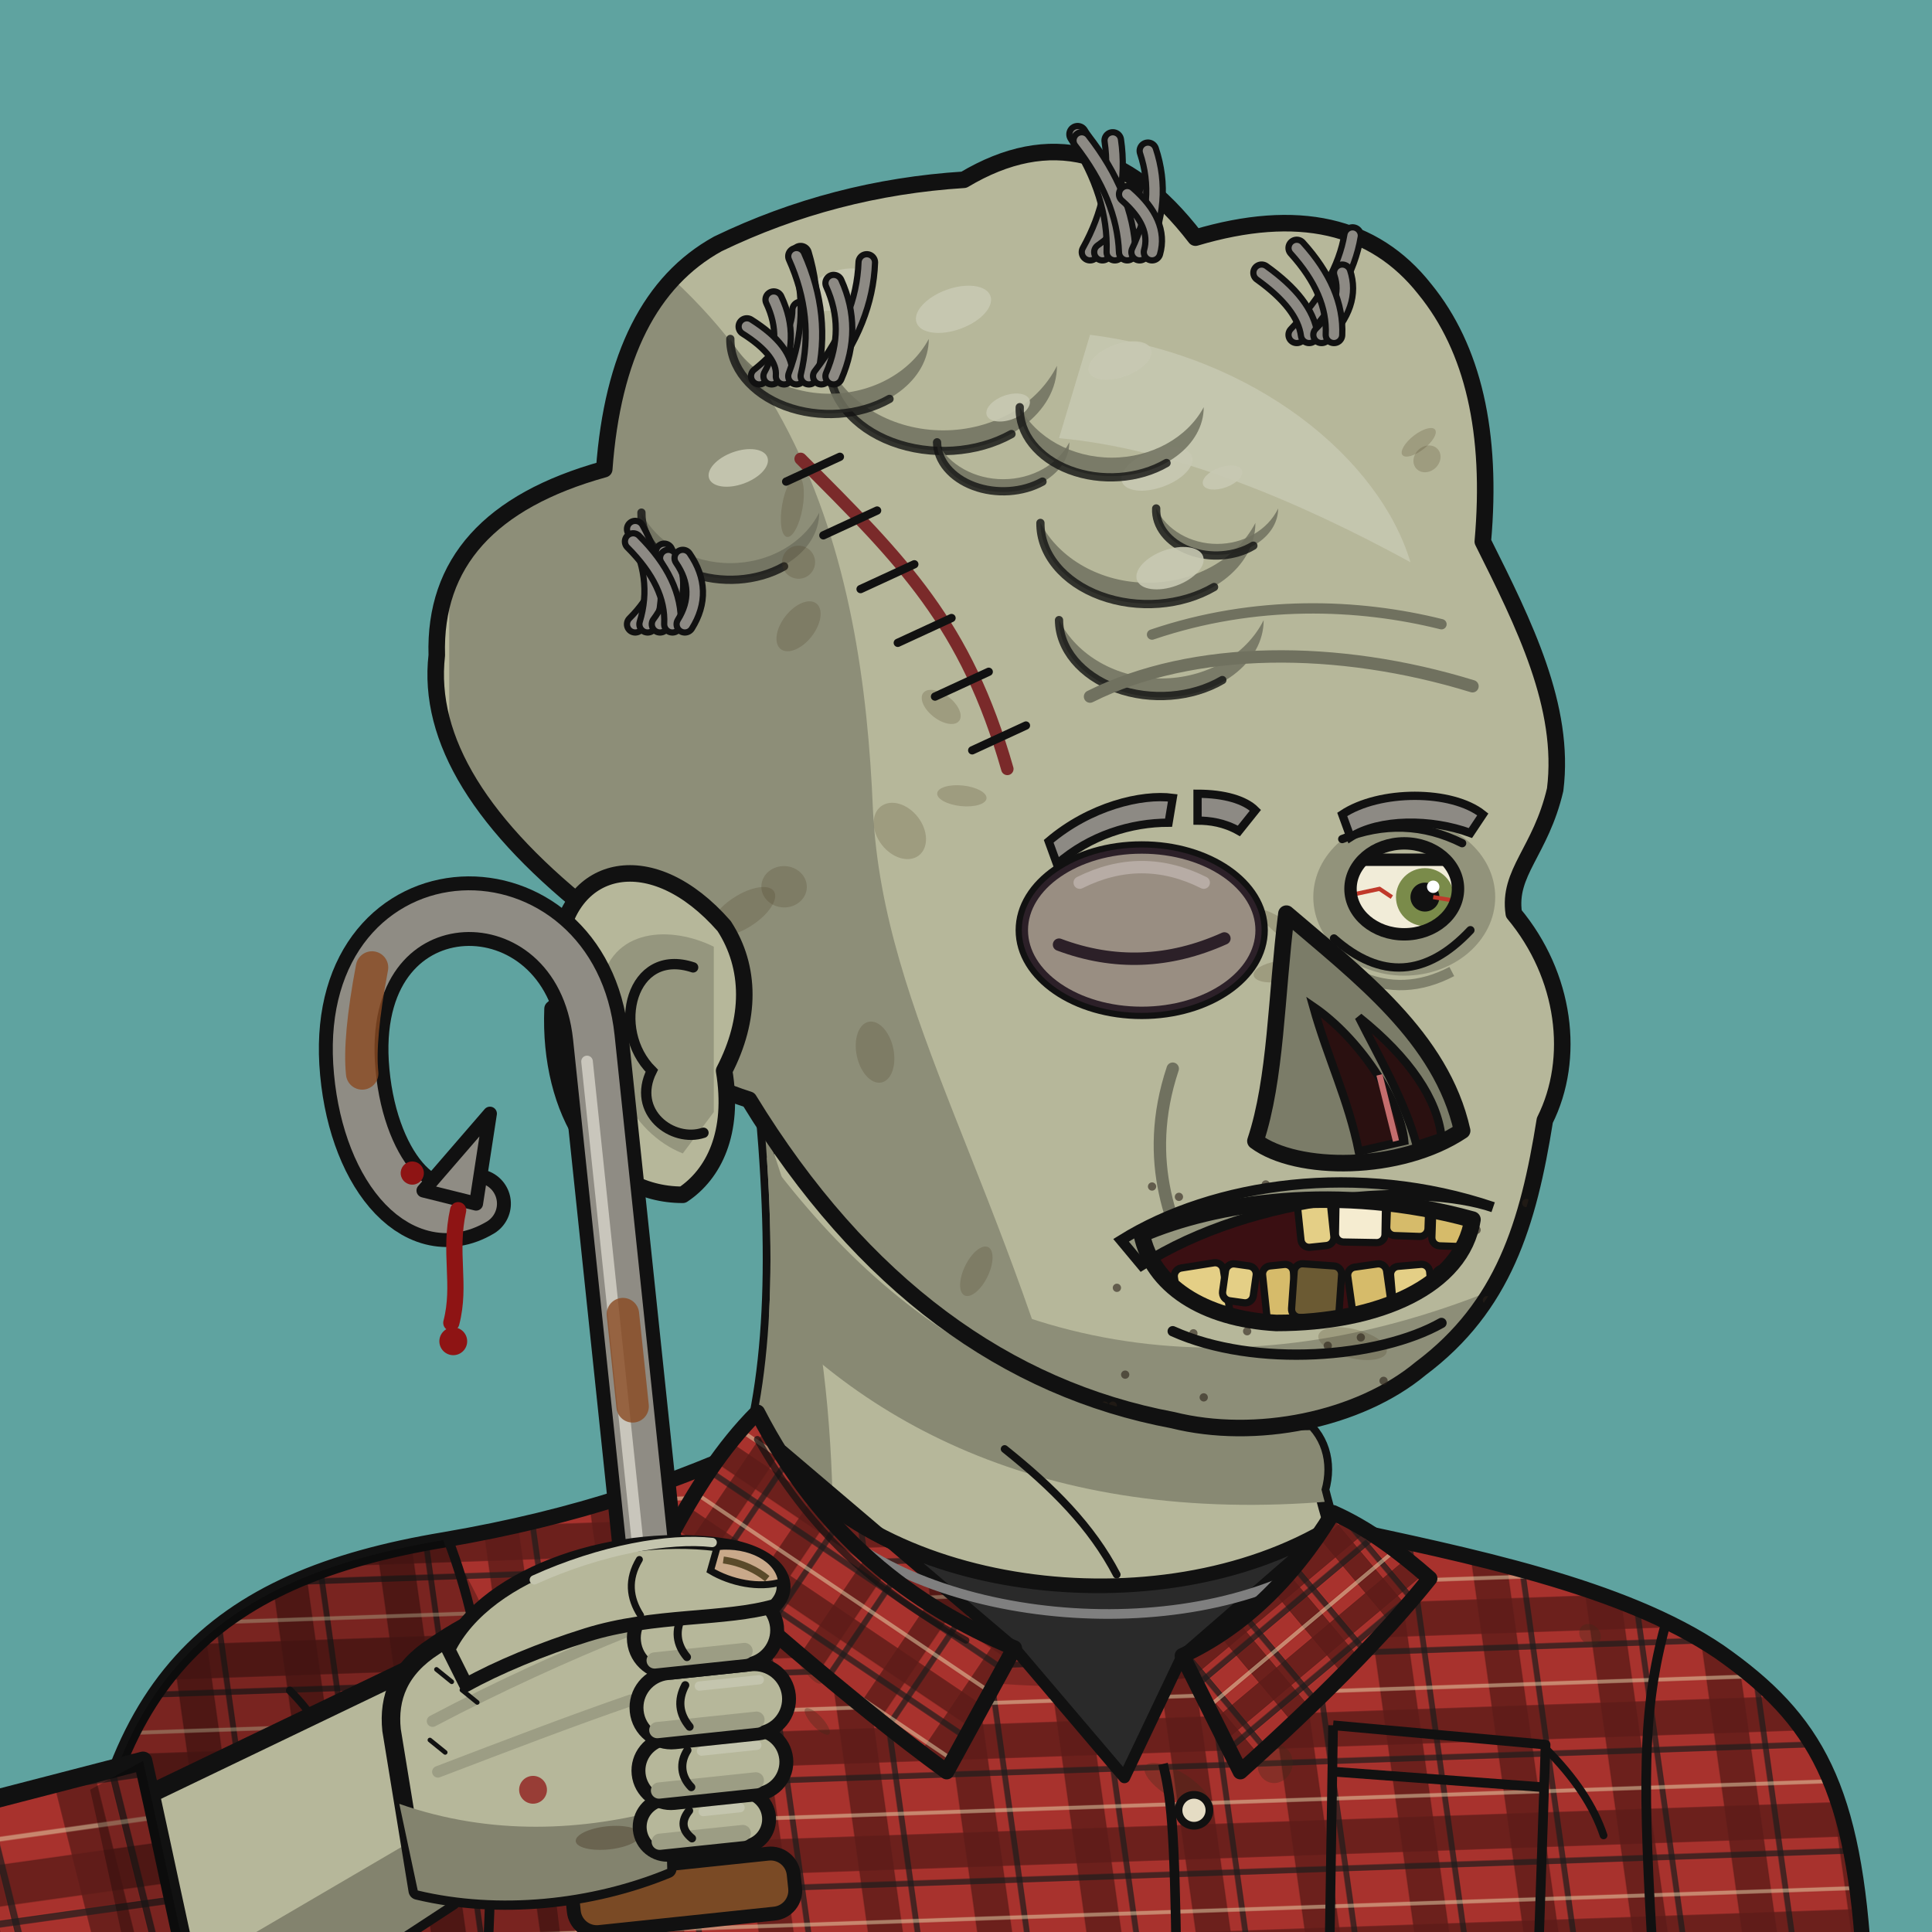
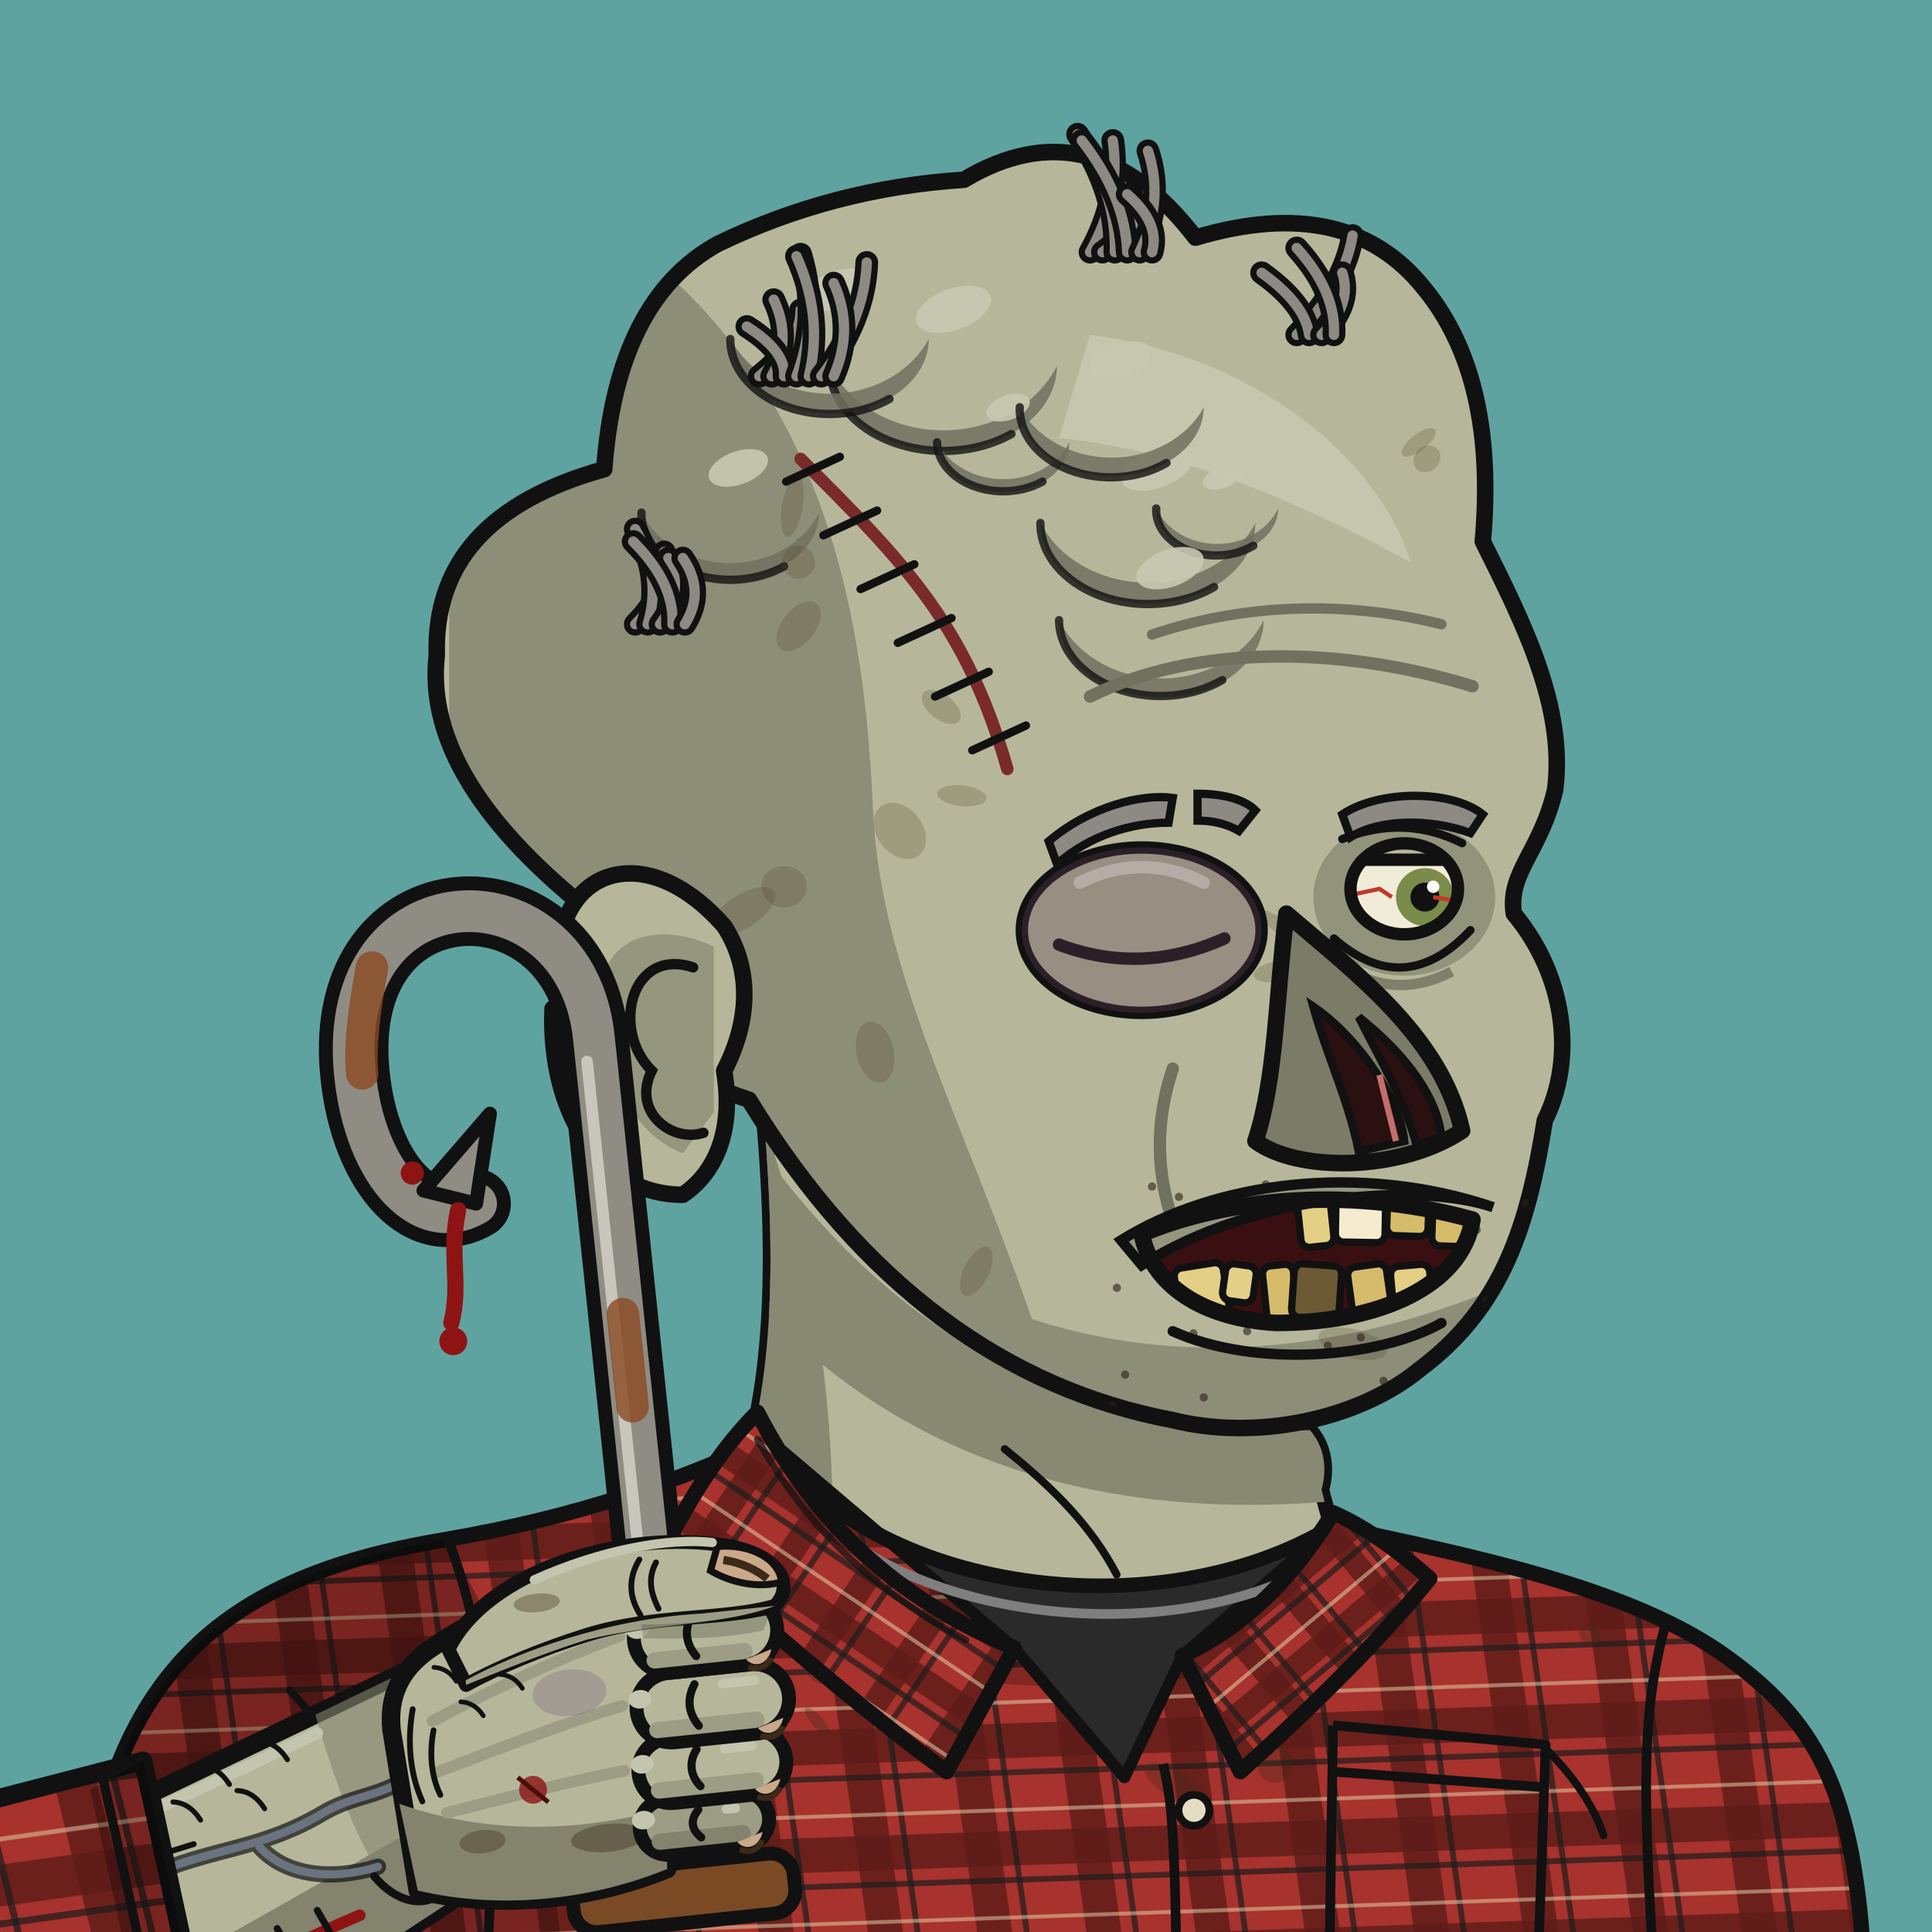
<svg xmlns="http://www.w3.org/2000/svg" viewBox="0 0 1000 1000" width="1000" height="1000">
  <rect width="1000" height="1000" fill="#5fa3a0" />
  <g transform="translate(0 -55)">
    <g transform="translate(-35 25) scale(1.07)" />
    <path d="M 392 600 C 402 690 402 760 385 815 C 360 840 320 856 290 868 L 720 920 C 700 880 690 850 684 826 C 688 812 684 798 672 790 C 664 770 660 745 662 720 Z" fill="#b6b79a" stroke="#111111" stroke-width="8" stroke-linejoin="round" />
    <clipPath id="neckclip">
      <path d="M 392 600 C 402 690 402 760 385 815 C 360 840 320 856 290 868 L 720 920 C 700 880 690 850 684 826 C 688 812 684 798 672 790 C 664 770 660 745 662 720 Z" />
    </clipPath>
    <g clip-path="url(#neckclip)">
      <path d="M 380 630 C 450 735 540 800 690 795 L 690 832 C 540 845 440 790 380 715 Z" fill="#888973" />
      <path d="M 380 600 C 425 700 435 790 430 900 L 280 900 L 280 600 Z" fill="#888973" />
    </g>
    <path d="M 520 805 C 545 825 565 845 578 870" fill="none" stroke="#111111" stroke-width="4" stroke-linecap="round" />
    <defs>
      <pattern id="plaida8322db" width="56" height="56" patternUnits="userSpaceOnUse" patternTransform="rotate(-8) skewY(6)">
        <rect width="56" height="56" fill="#a8322d" />
        <rect x="0" y="18" width="56" height="18" fill="#5c1b18" opacity="0.8" />
        <rect x="18" y="0" width="18" height="56" fill="#5c1b18" opacity="0.8" />
        <rect x="0" y="42" width="56" height="3" fill="#1c1c1c" opacity="0.7" />
        <rect x="42" y="0" width="3" height="56" fill="#1c1c1c" opacity="0.7" />
        <rect x="0" y="6" width="56" height="2" fill="#e8d9b0" opacity="0.5" />
      </pattern>
      <pattern id="plaida8322dn" width="40" height="40" patternUnits="userSpaceOnUse" patternTransform="rotate(34) skewY(0)">
        <rect width="40" height="40" fill="#a8322d" />
        <rect x="0" y="13" width="40" height="13" fill="#5c1b18" opacity="0.8" />
        <rect x="13" y="0" width="13" height="40" fill="#5c1b18" opacity="0.8" />
        <rect x="0" y="30" width="40" height="3" fill="#1c1c1c" opacity="0.7" />
        <rect x="30" y="0" width="3" height="40" fill="#1c1c1c" opacity="0.7" />
        <rect x="0" y="4" width="40" height="2" fill="#e8d9b0" opacity="0.5" />
      </pattern>
      <pattern id="plaida8322df" width="36" height="36" patternUnits="userSpaceOnUse" patternTransform="rotate(-40) skewY(0)">
        <rect width="36" height="36" fill="#a8322d" />
        <rect x="0" y="12" width="36" height="12" fill="#5c1b18" opacity="0.8" />
        <rect x="12" y="0" width="12" height="36" fill="#5c1b18" opacity="0.8" />
        <rect x="0" y="27" width="36" height="3" fill="#1c1c1c" opacity="0.7" />
        <rect x="27" y="0" width="3" height="36" fill="#1c1c1c" opacity="0.7" />
        <rect x="0" y="4" width="36" height="2" fill="#e8d9b0" opacity="0.5" />
      </pattern>
    </defs>
    <clipPath id="torso">
      <path d="M 40 1075 C 50 925 110 872 230 852 C 300 840 350 822 398 800 C 450 880 600 900 690 845 C 760 860 840 876 890 910 C 940 945 960 980 965 1075 Z" />
    </clipPath>
    <path d="M 40 1075 C 50 925 110 872 230 852 C 300 840 350 822 398 800 C 450 880 600 900 690 845 C 760 860 840 876 890 910 C 940 945 960 980 965 1075 Z" fill="url(#plaida8322db)" stroke="#111111" stroke-width="8" stroke-linejoin="round" />
    <g clip-path="url(#torso)">
      <path d="M 40 1075 C 50 925 110 872 230 852 C 262 900 280 960 292 1075 Z" fill="#000" opacity="0.28" />
      <path d="M 370 812 C 420 880 560 900 700 852 L 720 900 C 560 950 420 930 360 860 Z" fill="#000" opacity="0.22" />
    </g>
    <path d="M 232 852 C 252 905 258 960 252 1075" fill="none" stroke="#111111" stroke-width="5" stroke-linecap="round" />
    <path d="M 862 896 C 850 940 850 978 856 1075" fill="none" stroke="#111111" stroke-width="5" stroke-linecap="round" />
    <path d="M 300 930 C 330 950 350 975 360 1000 M 150 930 C 170 950 180 975 182 1000 M 800 960 C 815 975 825 990 830 1005" fill="none" stroke="#111111" stroke-width="4" stroke-linecap="round" />
    <g clip-path="url(#torso)">
      <ellipse cx="387" cy="984" rx="14" ry="9" transform="rotate(164 387 984)" fill="#3b2a18" opacity="0.32" />
      <ellipse cx="171" cy="988" rx="19" ry="9" transform="rotate(152 171 988)" fill="#3b2a18" opacity="0.32" />
      <ellipse cx="823" cy="901" rx="5" ry="6" transform="rotate(131 823 901)" fill="#3b2a18" opacity="0.32" />
      <ellipse cx="423" cy="946" rx="9" ry="3" transform="rotate(47 423 946)" fill="#3b2a18" opacity="0.32" />
      <ellipse cx="288" cy="997" rx="11" ry="4" transform="rotate(11 288 997)" fill="#3b2a18" opacity="0.32" />
      <ellipse cx="609" cy="979" rx="19" ry="7" transform="rotate(31 609 979)" fill="#3b2a18" opacity="0.32" />
      <ellipse cx="368" cy="911" rx="6" ry="4" transform="rotate(121 368 911)" fill="#3b2a18" opacity="0.32" />
      <ellipse cx="415" cy="909" rx="20" ry="5" transform="rotate(60 415 909)" fill="#3b2a18" opacity="0.32" />
      <ellipse cx="547" cy="915" rx="18" ry="4" transform="rotate(53 547 915)" fill="#3b2a18" opacity="0.32" />
      <ellipse cx="660" cy="968" rx="10" ry="9" transform="rotate(107 660 968)" fill="#3b2a18" opacity="0.32" />
    </g>
    <path d="M 405 806 C 450 880 600 900 688 846 L 612 912 L 582 975 L 525 908 Z" fill="#2a2a2a" stroke="#111111" stroke-width="6" stroke-linejoin="round" />
    <path d="M 418 832 C 465 892 600 910 680 866" fill="none" stroke="#7f7f7f" stroke-width="5" />
    <path d="M 392 786 C 425 850 472 886 525 908 L 490 972 C 438 934 382 884 346 852 C 360 826 374 804 392 786 Z" fill="url(#plaida8322dn)" stroke="#111111" stroke-width="8" stroke-linejoin="round" />
    <path d="M 392 800 C 418 846 452 878 500 904" fill="none" stroke="#111111" stroke-width="3.5" stroke-linecap="round" opacity="0.7" />
    <path d="M 690 838 C 668 874 642 898 612 912 L 642 972 C 682 936 716 902 740 872 C 724 858 708 846 690 838 Z" fill="url(#plaida8322df)" stroke="#111111" stroke-width="8" stroke-linejoin="round" />
    <path d="M 602 968 C 606 985 608 998 609 1075" fill="none" stroke="#111111" stroke-width="5" />
    <circle cx="618" cy="992" r="8" fill="#e5dcc4" stroke="#111111" stroke-width="4" />
    <path d="M 690 948 L 800 958 L 796 1075 M 690 948 L 688 1075 M 690 972 L 798 980" fill="none" stroke="#111111" stroke-width="5" stroke-linejoin="round" />
    <g transform="translate(-35 25) scale(1.07)">
      <clipPath id="headclip">
        <path d="M 395 560 Q 323 537 322 472 Q 237 406 244 345 Q 242 278 325 255 Q 331 173 380 146 Q 436 119 499 115 Q 561 78 611 143 Q 685 121 722 168 Q 757 211 750 290 C 770 330 790 370 785 410 C 778 440 762 450 765 470 C 790 500 795 540 780 570 C 772 620 760 660 720 690 C 690 715 640 725 600 715 C 520 700 450 650 395 560 Z" />
      </clipPath>
      <path d="M 395 560 Q 323 537 322 472 Q 237 406 244 345 Q 242 278 325 255 Q 331 173 380 146 Q 436 119 499 115 Q 561 78 611 143 Q 685 121 722 168 Q 757 211 750 290 C 770 330 790 370 785 410 C 778 440 762 450 765 470 C 790 500 795 540 780 570 C 772 620 760 660 720 690 C 690 715 640 725 600 715 C 520 700 450 650 395 560 Z" fill="#b6b79a" />
      <g clip-path="url(#headclip)">
        <path d="M 250 100 C 420 160 450 300 455 420 C 460 520 520 600 560 760 L 250 760 Z" fill="#8d8e78" />
        <path d="M 420 600 C 520 690 640 700 760 650 L 760 760 L 400 760 Z" fill="#8d8e78" />
        <path d="M 560 190 C 640 200 700 250 715 300 C 660 270 600 245 545 240 Z" fill="#c8c9b3" opacity="0.8" />
        <path d="M 434 205 A 55 41 0 0 0 544 205 A 60 52 0 0 1 434 205 Z" fill="#70715f" opacity="0.85" />
        <path d="M 434 205 A 55 41 0 0 0 522 238" fill="none" stroke="#111111" stroke-width="4" stroke-linecap="round" opacity="0.8" />
        <ellipse cx="503" cy="181" rx="19" ry="10" transform="rotate(-20 489 205)" fill="#c8c9b3" opacity="0.9" />
        <path d="M 536 281 A 52 39 0 0 0 640 281 A 57 49 0 0 1 536 281 Z" fill="#70715f" opacity="0.85" />
        <path d="M 536 281 A 52 39 0 0 0 620 312" fill="none" stroke="#111111" stroke-width="4" stroke-linecap="round" opacity="0.8" />
        <ellipse cx="601" cy="258" rx="18" ry="9" transform="rotate(-20 588 281)" fill="#c8c9b3" opacity="0.9" />
        <path d="M 592 274 A 29 22 0 0 0 651 274 A 32 28 0 0 1 592 274 Z" fill="#70715f" opacity="0.85" />
        <path d="M 592 274 A 29 22 0 0 0 639 292" fill="none" stroke="#111111" stroke-width="4" stroke-linecap="round" opacity="0.8" />
        <ellipse cx="629" cy="261" rx="10" ry="5" transform="rotate(-20 621 274)" fill="#c8c9b3" opacity="0.9" />
        <path d="M 486 242 A 32 24 0 0 0 550 242 A 35 30 0 0 1 486 242 Z" fill="#70715f" opacity="0.85" />
        <path d="M 486 242 A 32 24 0 0 0 537 261" fill="none" stroke="#111111" stroke-width="4" stroke-linecap="round" opacity="0.8" />
        <ellipse cx="526" cy="227" rx="11" ry="6" transform="rotate(-20 518 242)" fill="#c8c9b3" opacity="0.9" />
        <path d="M 386 192 A 48 36 0 0 0 482 192 A 53 46 0 0 1 386 192 Z" fill="#70715f" opacity="0.85" />
        <path d="M 386 192 A 48 36 0 0 0 463 221" fill="none" stroke="#111111" stroke-width="4" stroke-linecap="round" opacity="0.8" />
        <ellipse cx="446" cy="171" rx="17" ry="9" transform="rotate(-20 434 192)" fill="#c8c9b3" opacity="0.9" />
        <path d="M 343 276 A 43 32 0 0 0 429 276 A 47 41 0 0 1 343 276 Z" fill="#70715f" opacity="0.85" />
        <path d="M 343 276 A 43 32 0 0 0 412 302" fill="none" stroke="#111111" stroke-width="4" stroke-linecap="round" opacity="0.8" />
        <ellipse cx="397" cy="257" rx="15" ry="8" transform="rotate(-20 386 276)" fill="#c8c9b3" opacity="0.9" />
        <path d="M 526 225 A 44 33 0 0 0 615 225 A 49 42 0 0 1 526 225 Z" fill="#70715f" opacity="0.85" />
        <path d="M 526 225 A 44 33 0 0 0 597 252" fill="none" stroke="#111111" stroke-width="4" stroke-linecap="round" opacity="0.8" />
        <ellipse cx="582" cy="205" rx="16" ry="8" transform="rotate(-20 571 225)" fill="#c8c9b3" opacity="0.9" />
        <path d="M 545 328 A 49 37 0 0 0 644 328 A 54 47 0 0 1 545 328 Z" fill="#70715f" opacity="0.85" />
        <path d="M 545 328 A 49 37 0 0 0 624 357" fill="none" stroke="#111111" stroke-width="4" stroke-linecap="round" opacity="0.8" />
        <ellipse cx="607" cy="306" rx="17" ry="9" transform="rotate(-20 594 328)" fill="#c8c9b3" opacity="0.9" />
        <path d="M 560 365 C 610 340 680 340 745 360" fill="none" stroke="#70715f" stroke-width="6" stroke-linecap="round" />
        <path d="M 590 335 C 640 318 690 320 730 330" fill="none" stroke="#70715f" stroke-width="5" stroke-linecap="round" />
        <path d="M 600 545 C 585 590 600 625 615 650" fill="none" stroke="#70715f" stroke-width="6" stroke-linecap="round" />
      </g>
      <path d="M 395 560 Q 323 537 322 472 Q 237 406 244 345 Q 242 278 325 255 Q 331 173 380 146 Q 436 119 499 115 Q 561 78 611 143 Q 685 121 722 168 Q 757 211 750 290 C 770 330 790 370 785 410 C 778 440 762 450 765 470 C 790 500 795 540 780 570 C 772 620 760 660 720 690 C 690 715 640 725 600 715 C 520 700 450 650 395 560 Z" fill="none" stroke="#111111" stroke-width="8" stroke-linejoin="round" />
      <g clip-path="url(#headclip)">
        <ellipse cx="505" cy="643" rx="13" ry="6" transform="rotate(116 505 643)" fill="#4a3a22" opacity="0.22" />
        <ellipse cx="456" cy="537" rx="15" ry="9" transform="rotate(78 456 537)" fill="#4a3a22" opacity="0.22" />
        <ellipse cx="651" cy="498" rx="12" ry="5" transform="rotate(171 651 498)" fill="#4a3a22" opacity="0.22" />
        <ellipse cx="419" cy="300" rx="8" ry="8" transform="rotate(154 419 300)" fill="#4a3a22" opacity="0.22" />
        <ellipse cx="657" cy="480" rx="19" ry="4" transform="rotate(37 657 480)" fill="#4a3a22" opacity="0.22" />
        <ellipse cx="719" cy="242" rx="10" ry="4" transform="rotate(142 719 242)" fill="#4a3a22" opacity="0.22" />
        <ellipse cx="392" cy="469" rx="18" ry="8" transform="rotate(147 392 469)" fill="#4a3a22" opacity="0.22" />
        <ellipse cx="468" cy="430" rx="15" ry="11" transform="rotate(52 468 430)" fill="#4a3a22" opacity="0.22" />
        <ellipse cx="488" cy="370" rx="11" ry="6" transform="rotate(38 488 370)" fill="#4a3a22" opacity="0.22" />
        <ellipse cx="687" cy="678" rx="17" ry="7" transform="rotate(14 687 678)" fill="#4a3a22" opacity="0.22" />
        <ellipse cx="419" cy="331" rx="14" ry="8" transform="rotate(128 419 331)" fill="#4a3a22" opacity="0.22" />
        <ellipse cx="412" cy="457" rx="10" ry="11" transform="rotate(92 412 457)" fill="#4a3a22" opacity="0.22" />
        <ellipse cx="723" cy="250" rx="6" ry="7" transform="rotate(47 723 250)" fill="#4a3a22" opacity="0.22" />
        <ellipse cx="576" cy="494" rx="5" ry="10" transform="rotate(108 576 494)" fill="#4a3a22" opacity="0.22" />
        <ellipse cx="498" cy="413" rx="12" ry="5" transform="rotate(6 498 413)" fill="#4a3a22" opacity="0.22" />
        <ellipse cx="416" cy="273" rx="15" ry="5" transform="rotate(100 416 273)" fill="#4a3a22" opacity="0.22" />
        <circle cx="725" cy="708" r="2" fill="#2a2018" opacity="0.6" />
        <circle cx="692" cy="644" r="2" fill="#2a2018" opacity="0.6" />
        <circle cx="671" cy="635" r="2" fill="#2a2018" opacity="0.6" />
        <circle cx="675" cy="679" r="2" fill="#2a2018" opacity="0.6" />
        <circle cx="577" cy="693" r="2" fill="#2a2018" opacity="0.6" />
        <circle cx="645" cy="647" r="2" fill="#2a2018" opacity="0.6" />
        <circle cx="595" cy="625" r="2" fill="#2a2018" opacity="0.6" />
        <circle cx="770" cy="684" r="2" fill="#2a2018" opacity="0.6" />
        <circle cx="731" cy="625" r="2" fill="#2a2018" opacity="0.6" />
        <circle cx="723" cy="630" r="2" fill="#2a2018" opacity="0.6" />
        <circle cx="710" cy="637" r="2" fill="#2a2018" opacity="0.6" />
        <circle cx="603" cy="607" r="2" fill="#2a2018" opacity="0.6" />
        <circle cx="610" cy="673" r="2" fill="#2a2018" opacity="0.6" />
        <circle cx="693" cy="664" r="2" fill="#2a2018" opacity="0.6" />
        <circle cx="768" cy="677" r="2" fill="#2a2018" opacity="0.6" />
        <circle cx="744" cy="617" r="2" fill="#2a2018" opacity="0.6" />
        <circle cx="696" cy="610" r="2" fill="#2a2018" opacity="0.6" />
        <circle cx="706" cy="660" r="2" fill="#2a2018" opacity="0.6" />
        <circle cx="636" cy="672" r="2" fill="#2a2018" opacity="0.6" />
        <circle cx="731" cy="628" r="2" fill="#2a2018" opacity="0.6" />
        <circle cx="567" cy="708" r="2" fill="#2a2018" opacity="0.6" />
        <circle cx="615" cy="704" r="2" fill="#2a2018" opacity="0.6" />
        <circle cx="645" cy="601" r="2" fill="#2a2018" opacity="0.6" />
        <circle cx="573" cy="651" r="2" fill="#2a2018" opacity="0.6" />
        <circle cx="590" cy="602" r="2" fill="#2a2018" opacity="0.6" />
        <circle cx="752" cy="657" r="2" fill="#2a2018" opacity="0.6" />
        <circle cx="691" cy="675" r="2" fill="#2a2018" opacity="0.6" />
        <circle cx="571" cy="708" r="2" fill="#2a2018" opacity="0.6" />
        <circle cx="663" cy="603" r="2" fill="#2a2018" opacity="0.6" />
        <circle cx="599" cy="649" r="2" fill="#2a2018" opacity="0.6" />
        <circle cx="614" cy="659" r="2" fill="#2a2018" opacity="0.6" />
        <circle cx="672" cy="622" r="2" fill="#2a2018" opacity="0.6" />
        <circle cx="759" cy="669" r="2" fill="#2a2018" opacity="0.6" />
        <circle cx="747" cy="623" r="2" fill="#2a2018" opacity="0.6" />
        <circle cx="771" cy="610" r="2" fill="#2a2018" opacity="0.6" />
        <circle cx="603" cy="618" r="2" fill="#2a2018" opacity="0.6" />
        <circle cx="711" cy="617" r="2" fill="#2a2018" opacity="0.6" />
        <circle cx="719" cy="609" r="2" fill="#2a2018" opacity="0.6" />
        <circle cx="653" cy="628" r="2" fill="#2a2018" opacity="0.6" />
        <circle cx="702" cy="696" r="2" fill="#2a2018" opacity="0.6" />
        <path d="M 420 250 C 470 300 500 330 520 400" fill="none" stroke="#7a2a2a" stroke-width="6" stroke-linecap="round" />
        <path d="M 413 261 L 439 249" stroke="#111" stroke-width="4" stroke-linecap="round" />
        <path d="M 431 287 L 457 275" stroke="#111" stroke-width="4" stroke-linecap="round" />
        <path d="M 449 313 L 475 301" stroke="#111" stroke-width="4" stroke-linecap="round" />
        <path d="M 467 339 L 493 327" stroke="#111" stroke-width="4" stroke-linecap="round" />
        <path d="M 485 365 L 511 353" stroke="#111" stroke-width="4" stroke-linecap="round" />
        <path d="M 503 391 L 529 379" stroke="#111" stroke-width="4" stroke-linecap="round" />
      </g>
      <g transform="translate(-22 6)">
        <path d="M 405 470 C 370 430 330 440 325 480 L 345 490 L 322 510 C 320 560 345 600 385 600 C 400 590 410 570 405 540 C 418 515 418 490 405 470 Z" fill="#b6b79a" stroke="#111111" stroke-width="8" stroke-linejoin="round" />
        <path d="M 400 480 C 380 470 350 470 345 500 C 345 540 360 570 385 580 L 400 560 Z" fill="#7f806b" opacity="0.6" />
        <path d="M 390 490 C 360 480 350 520 370 540 C 360 560 380 575 395 570" fill="none" stroke="#111111" stroke-width="5" stroke-linecap="round" />
        <path d="M 330 495 L 345 490" stroke="#7a1f1a" stroke-width="5" />
      </g>
      <ellipse cx="585" cy="478" rx="58" ry="40" fill="#a3a48a" stroke="#111111" stroke-width="6" />
      <path d="M 545 485 Q 585 500 625 482" fill="none" stroke="#111111" stroke-width="6" stroke-linecap="round" />
      <path d="M 555 455 Q 585 440 615 455" fill="none" stroke="#cbccb8" stroke-width="6" stroke-linecap="round" />
      <ellipse cx="585" cy="478" rx="58" ry="40" fill="#7b4a6b" opacity="0.25" />
      <ellipse cx="712" cy="462" rx="44" ry="38" fill="#83836e" opacity="0.7" />
      <path d="M 678 482 Q 712 512 744 478" fill="none" stroke="#111111" stroke-width="4" stroke-linecap="round" />
      <clipPath id="e712458">
        <ellipse cx="712" cy="458" rx="26" ry="22" />
      </clipPath>
      <ellipse cx="712" cy="458" rx="26" ry="22" fill="#f1ecd8" />
      <g clip-path="url(#e712458)">
        <circle cx="722" cy="462" r="14" fill="#7a8b4a" />
        <circle cx="722" cy="462" r="7" fill="#111" />
        <circle cx="726" cy="457" r="3" fill="#fff" />
        <path d="M 686 461 l 14 -3 l 6 4 M 738 464 l -12 -2" stroke="#c0392b" stroke-width="2" fill="none" />
        <rect x="684" y="434" width="56" height="9.92" fill="#b6b79a" />
        <path d="M 684 443.92 L 740 443.92" stroke="#111111" stroke-width="6" />
      </g>
      <ellipse cx="712" cy="458" rx="26" ry="22" fill="none" stroke="#111111" stroke-width="6" />
      <path d="M 682 433.92 Q 712 421.92 740 435.92" fill="none" stroke="#111111" stroke-width="4" stroke-linecap="round" />
      <path d="M 690 500 Q 712 510 735 498" fill="none" stroke="#7f806b" stroke-width="5" />
      <path d="M 540 435 C 560 418 585 412 600 414 L 598 426 C 580 426 560 432 544 446 Z" fill="#8d8a84" stroke="#111111" stroke-width="4" />
      <path d="M 612 412 C 625 412 635 415 640 420 L 632 430 C 625 426 618 425 612 425 Z" fill="#8d8a84" stroke="#111111" stroke-width="4" />
      <path d="M 682 422 C 700 410 735 410 750 422 L 744 431 C 725 424 700 424 686 433 Z" fill="#8d8a84" stroke="#111111" stroke-width="4" />
      <path d="M 655 470 C 690 500 730 530 740 575 C 710 595 660 595 640 580 C 650 550 650 510 655 470 Z" fill="#7b7c68" stroke="#111111" stroke-width="8" stroke-linejoin="round" />
      <path d="M 668 515 C 690 530 710 560 712 580 L 690 585 C 685 560 675 540 668 515 Z" fill="#2a1010" stroke="#111" stroke-width="4" />
      <path d="M 690 520 C 715 540 728 560 730 578 L 718 582 C 712 560 700 540 690 520 Z" fill="#2a1010" stroke="#111" stroke-width="4" />
      <path d="M 700 548 L 708 580" stroke="#c46d6d" stroke-width="3" />
      <clipPath id="mclip">
        <path d="M 585 625 C 620 610 680 600 745 618 C 740 650 700 668 650 668 C 615 666 590 650 585 625 Z" />
      </clipPath>
      <path d="M 585 625 C 620 610 680 600 745 618 C 740 650 700 668 650 668 C 615 666 590 650 585 625 Z" fill="#3a0f12" />
      <g clip-path="url(#mclip)">
        <rect x="660" y="608" width="16" height="23" rx="4" fill="#e4cf86" stroke="#111" stroke-width="3.5" transform="rotate(-6 669 608)" />
        <rect x="679" y="608" width="24" height="21" rx="4" fill="#f5ecd0" stroke="#111" stroke-width="3.5" transform="rotate(1 691 608)" />
        <rect x="704" y="608" width="20" height="18" rx="4" fill="#d6bb6a" stroke="#111" stroke-width="3.5" transform="rotate(2 715 608)" />
        <rect x="726" y="608" width="23" height="23" rx="4" fill="#d6bb6a" stroke="#111" stroke-width="3.5" transform="rotate(2 738 608)" />
        <rect x="600" y="640" width="24" height="27" rx="4" fill="#e4cf86" stroke="#111" stroke-width="3.5" transform="rotate(-9 613 640)" />
        <rect x="626" y="640" width="15" height="18" rx="4" fill="#e4cf86" stroke="#111" stroke-width="3.5" transform="rotate(8 634 640)" />
        <rect x="643" y="640" width="15" height="28" rx="4" fill="#d6bb6a" stroke="#111" stroke-width="3.5" transform="rotate(-6 651 640)" />
        <rect x="659" y="640" width="23" height="26" rx="4" fill="#6b5a33" stroke="#111" stroke-width="3.5" transform="rotate(4 672 640)" />
        <rect x="684" y="640" width="19" height="23" rx="4" fill="#d6bb6a" stroke="#111" stroke-width="3.5" transform="rotate(-8 695 640)" />
        <rect x="705" y="640" width="19" height="20" rx="4" fill="#e4cf86" stroke="#111" stroke-width="3.5" transform="rotate(-5 716 640)" />
        <rect x="726" y="640" width="22" height="28" rx="4" fill="#6b5a33" stroke="#111" stroke-width="3.5" transform="rotate(-10 739 640)" />
      </g>
      <path d="M 575 628 C 620 600 690 590 755 612 C 720 600 640 605 585 640 Z" fill="#95967e" stroke="#111" stroke-width="5" />
      <path d="M 585 625 C 620 610 680 600 745 618 C 740 650 700 668 650 668 C 615 666 590 650 585 625 Z" fill="none" stroke="#111" stroke-width="8" stroke-linejoin="round" />
      <path d="M 600 672 C 640 690 700 685 730 668" fill="none" stroke="#111" stroke-width="5" stroke-linecap="round" />
      <path d="M 400 210 q 20 -16 20 -32" fill="none" stroke="#111111" stroke-width="11" stroke-linecap="round" />
      <path d="M 400 210 q 20 -16 20 -32" fill="none" stroke="#8d8a84" stroke-width="5" stroke-linecap="round" />
      <path d="M 406 210 q 10 -18 1 -37" fill="none" stroke="#111111" stroke-width="11" stroke-linecap="round" />
      <path d="M 406 210 q 10 -18 1 -37" fill="none" stroke="#8d8a84" stroke-width="5" stroke-linecap="round" />
      <path d="M 412 210 q 1 -12 -18 -24" fill="none" stroke="#111111" stroke-width="11" stroke-linecap="round" />
      <path d="M 412 210 q 1 -12 -18 -24" fill="none" stroke="#8d8a84" stroke-width="5" stroke-linecap="round" />
      <path d="M 418 210 q 11 -29 2 -59" fill="none" stroke="#111111" stroke-width="11" stroke-linecap="round" />
      <path d="M 418 210 q 11 -29 2 -59" fill="none" stroke="#8d8a84" stroke-width="5" stroke-linecap="round" />
      <path d="M 424 210 q 7 -29 -6 -58" fill="none" stroke="#111111" stroke-width="11" stroke-linecap="round" />
      <path d="M 424 210 q 7 -29 -6 -58" fill="none" stroke="#8d8a84" stroke-width="5" stroke-linecap="round" />
      <path d="M 430 210 q 21 -27 22 -55" fill="none" stroke="#111111" stroke-width="11" stroke-linecap="round" />
      <path d="M 430 210 q 21 -27 22 -55" fill="none" stroke="#8d8a84" stroke-width="5" stroke-linecap="round" />
      <path d="M 436 210 q 10 -23 -0 -45" fill="none" stroke="#111111" stroke-width="11" stroke-linecap="round" />
      <path d="M 436 210 q 10 -23 -0 -45" fill="none" stroke="#8d8a84" stroke-width="5" stroke-linecap="round" />
      <path d="M 560 150 q 15 -27 11 -54" fill="none" stroke="#111111" stroke-width="11" stroke-linecap="round" />
      <path d="M 560 150 q 15 -27 11 -54" fill="none" stroke="#8d8a84" stroke-width="5" stroke-linecap="round" />
      <path d="M 566 150 q 21 -15 22 -29" fill="none" stroke="#111111" stroke-width="11" stroke-linecap="round" />
      <path d="M 566 150 q 21 -15 22 -29" fill="none" stroke="#8d8a84" stroke-width="5" stroke-linecap="round" />
      <path d="M 572 150 q 1 -28 -18 -57" fill="none" stroke="#111111" stroke-width="11" stroke-linecap="round" />
      <path d="M 572 150 q 1 -28 -18 -57" fill="none" stroke="#8d8a84" stroke-width="5" stroke-linecap="round" />
      <path d="M 578 150 q -1 -27 -22 -54" fill="none" stroke="#111111" stroke-width="11" stroke-linecap="round" />
      <path d="M 578 150 q -1 -27 -22 -54" fill="none" stroke="#8d8a84" stroke-width="5" stroke-linecap="round" />
      <path d="M 584 150 q 12 -25 4 -49" fill="none" stroke="#111111" stroke-width="11" stroke-linecap="round" />
      <path d="M 584 150 q 12 -25 4 -49" fill="none" stroke="#8d8a84" stroke-width="5" stroke-linecap="round" />
      <path d="M 590 150 q 4 -14 -12 -28" fill="none" stroke="#111111" stroke-width="11" stroke-linecap="round" />
      <path d="M 590 150 q 4 -14 -12 -28" fill="none" stroke="#8d8a84" stroke-width="5" stroke-linecap="round" />
      <path d="M 340 330 q 17 -17 14 -35" fill="none" stroke="#111111" stroke-width="11" stroke-linecap="round" />
      <path d="M 340 330 q 17 -17 14 -35" fill="none" stroke="#8d8a84" stroke-width="5" stroke-linecap="round" />
      <path d="M 346 330 q 7 -23 -6 -46" fill="none" stroke="#111111" stroke-width="11" stroke-linecap="round" />
      <path d="M 346 330 q 7 -23 -6 -46" fill="none" stroke="#8d8a84" stroke-width="5" stroke-linecap="round" />
      <path d="M 352 330 q 12 -16 4 -32" fill="none" stroke="#111111" stroke-width="11" stroke-linecap="round" />
      <path d="M 352 330 q 12 -16 4 -32" fill="none" stroke="#8d8a84" stroke-width="5" stroke-linecap="round" />
      <path d="M 358 330 q 1 -20 -19 -40" fill="none" stroke="#111111" stroke-width="11" stroke-linecap="round" />
      <path d="M 358 330 q 1 -20 -19 -40" fill="none" stroke="#8d8a84" stroke-width="5" stroke-linecap="round" />
      <path d="M 364 330 q 10 -16 -1 -32" fill="none" stroke="#111111" stroke-width="11" stroke-linecap="round" />
      <path d="M 364 330 q 10 -16 -1 -32" fill="none" stroke="#8d8a84" stroke-width="5" stroke-linecap="round" />
      <path d="M 660 190 q 23 -24 27 -48" fill="none" stroke="#111111" stroke-width="11" stroke-linecap="round" />
      <path d="M 660 190 q 23 -24 27 -48" fill="none" stroke="#8d8a84" stroke-width="5" stroke-linecap="round" />
      <path d="M 666 190 q -2 -15 -23 -30" fill="none" stroke="#111111" stroke-width="11" stroke-linecap="round" />
      <path d="M 666 190 q -2 -15 -23 -30" fill="none" stroke="#8d8a84" stroke-width="5" stroke-linecap="round" />
      <path d="M 672 190 q 15 -15 10 -30" fill="none" stroke="#111111" stroke-width="11" stroke-linecap="round" />
      <path d="M 672 190 q 15 -15 10 -30" fill="none" stroke="#8d8a84" stroke-width="5" stroke-linecap="round" />
      <path d="M 678 190 q 1 -21 -18 -42" fill="none" stroke="#111111" stroke-width="11" stroke-linecap="round" />
      <path d="M 678 190 q 1 -21 -18 -42" fill="none" stroke="#8d8a84" stroke-width="5" stroke-linecap="round" />
    </g>
    <g transform="translate(345 950) rotate(-6) scale(1.2)">
      <path d="M -100 -40 L -520 110 L -520 280 L -100 64 Z" fill="#b6b79a" stroke="#111111" stroke-width="8" stroke-linejoin="round" />
-       <path d="M -100 30 L -520 220 L -520 280 L -100 64 Z" fill="#83836e" />
+       <path d="M -100 26 C -200 70 -360 140 -520 200 L -520 280 L -100 64 Z" fill="#83836e" />
+       <path d="M -100 -40 L -150 -22 C -146 0 -140 30 -128 52 L -100 64 Z" fill="#83836e" opacity="0.6" />
+       <path d="M -150 -14 L -230 14" stroke="#c4c5ae" stroke-width="5" stroke-linecap="round" />
+       <path d="M -230 40 C -200 30 -180 34 -150 20 C -136 14 -124 16 -112 8 M -180 32 C -170 46 -150 50 -130 46" fill="none" stroke="#111111" stroke-width="7" stroke-linecap="round" opacity="0.7" />
+       <path d="M -230 40 C -200 30 -180 34 -150 20 C -136 14 -124 16 -112 8 M -180 32 C -170 46 -150 50 -130 46" fill="none" stroke="#6b7380" stroke-width="3.5" stroke-linecap="round" />
+       <path d="M -132 50 C -124 62 -112 66 -104 60" fill="none" stroke="#111111" stroke-width="3.5" stroke-linecap="round" />
+       <path d="M -200 86 C -180 80 -160 72 -140 66" fill="none" stroke="#8e1414" stroke-width="5" stroke-linecap="round" />
+       <path d="M -194 74 L -186 92" stroke="#111111" stroke-width="3" stroke-linecap="round" />
+       <path d="M -176 68 L -168 86" stroke="#111111" stroke-width="3" stroke-linecap="round" />
+       <path d="M -158 62 L -150 80" stroke="#111111" stroke-width="3" stroke-linecap="round" />
+       <path d="M -164 -4 q -4 -8 -11 -9" fill="none" stroke="#111111" stroke-width="2.2" stroke-linecap="round" />
+       <path d="M -190 4 q -4 -8 -11 -9" fill="none" stroke="#111111" stroke-width="2.2" stroke-linecap="round" />
+       <path d="M -176 16 q -4 -8 -11 -9" fill="none" stroke="#111111" stroke-width="2.2" stroke-linecap="round" />
+       <path d="M -204 18 q -4 -8 -11 -9" fill="none" stroke="#111111" stroke-width="2.2" stroke-linecap="round" />
      <path d="M -226 -10 C -220 40 -216 90 -208 138 L -560 340 L -560 40 Z" fill="url(#plaida8322db)" stroke="#111111" stroke-width="8" stroke-linejoin="round" />
      <path d="M -226 -10 C -220 40 -216 90 -208 138 L -232 150 C -240 100 -244 50 -250 0 Z" fill="#000" opacity="0.28" />
+       <path d="M -244 -4 C -238 44 -234 92 -226 142" fill="none" stroke="#111111" stroke-width="4" />
+       <path d="M -212 120 l 10 8 M -214 100 l 9 4 M -218 30 l 10 -2" stroke="#111111" stroke-width="2.5" stroke-linecap="round" />
      <path d="M 0 -60 L 0 -300 C 0 -375 -100 -385 -104 -300 C -106 -255 -84 -222 -58 -234" fill="none" stroke="#111111" stroke-width="30" stroke-linecap="round" stroke-linejoin="round" />
      <path d="M 0 -60 L 0 -300 C 0 -375 -100 -385 -104 -300 C -106 -255 -84 -222 -58 -234" fill="none" stroke="#8f8c84" stroke-width="18" stroke-linecap="round" stroke-linejoin="round" />
      <path d="M -4 -80 L -4 -290" stroke="#c9c6bc" stroke-width="5" stroke-linecap="round" />
      <path d="M -58 -234 L -48 -272 L -80 -242 Z" fill="#8f8c84" stroke="#111111" stroke-width="6" stroke-linejoin="round" />
      <path d="M 0 -140 L 0 -180 M -92 -340 C -98 -320 -101 -305 -101 -295" fill="none" stroke="#8a4a22" stroke-width="14" stroke-linecap="round" opacity="0.8" />
      <path d="M -66 -232 C -72 -214 -68 -200 -74 -184" fill="none" stroke="#8e1414" stroke-width="7" stroke-linecap="round" />
      <circle cx="-74" cy="-176" r="6" fill="#8e1414" />
      <circle cx="-84" cy="-250" r="5" fill="#8e1414" />
      <rect x="-14" y="-70" width="28" height="140" rx="10" fill="#7a4a25" stroke="#111111" stroke-width="6" />
      <rect x="-48" y="58" width="96" height="26" rx="10" fill="#7a4a25" stroke="#111111" stroke-width="6" />
      <path d="M 22 -60 C -10 -72 -60 -66 -96 -46 C -112 -38 -118 -26 -118 -12 L -114 58 C -80 70 -40 70 -6 60 Z" fill="#b6b79a" stroke="#111111" stroke-width="8" stroke-linejoin="round" />
      <path d="M -118 20 L -114 58 C -80 70 -40 70 -6 60 L -4 34 C -40 40 -80 38 -118 20 Z" fill="#83836e" />
-       <path d="M -100 -14 C -70 -26 -40 -36 -12 -44 M -100 8 C -70 0 -40 -8 -14 -14" fill="none" stroke="#9c9d84" stroke-width="5" stroke-linecap="round" />
+       <path d="M -100 -14 C -70 -26 -40 -36 -16 -42 M -100 8 C -70 0 -40 -8 -18 -12 M -98 26 C -70 22 -44 18 -20 16" fill="none" stroke="#9c9d84" stroke-width="5" stroke-linecap="round" />
      <path d="M -80 -50 C -50 -62 -20 -64 6 -60" fill="none" stroke="#c4c5ae" stroke-width="5" stroke-linecap="round" />
-       <circle cx="-60" cy="20" r="6" fill="#8e1414" opacity="0.75" />
-       <ellipse cx="-30" cy="44" rx="14" ry="5" fill="#3b2a18" opacity="0.35" />
-       <path d="M -90 -30 l -6 -6" stroke="#111111" stroke-width="2" stroke-linecap="round" />
-       <path d="M -80 -20 l -6 -6" stroke="#111111" stroke-width="2" stroke-linecap="round" />
-       <path d="M -70 -34 l -6 -6" stroke="#111111" stroke-width="2" stroke-linecap="round" />
-       <path d="M -96 0 l -6 -6" stroke="#111111" stroke-width="2" stroke-linecap="round" />
-       <rect x="-16" y="30" width="56" height="24" rx="12.0" fill="#b6b79a" stroke="#111111" stroke-width="6" />
-       <path d="M -8 48 L 28 48" stroke="#9c9d84" stroke-width="7" stroke-linecap="round" />
-       <path d="M 6 36 C 2 40 2 44 6 48" fill="none" stroke="#111111" stroke-width="3.5" stroke-linecap="round" />
-       <path d="M 12 37 L 28 37" stroke="#c4c5ae" stroke-width="4" stroke-linecap="round" />
+       <path d="M -108 -20 C -112 -6 -112 8 -108 20 M -100 -10 C -103 0 -103 10 -100 18" fill="none" stroke="#111111" stroke-width="2.5" stroke-linecap="round" />
+       <circle cx="-60" cy="20" r="6" fill="#8e1414" opacity="0.8" />
+       <path d="M -66 14 l 12 12" stroke="#4a0e0e" stroke-width="2" />
+       <ellipse cx="-40" cy="-20" rx="16" ry="10" fill="#6b4a7a" opacity="0.25" />
+       <ellipse cx="-30" cy="44" rx="16" ry="6" fill="#3b2a18" opacity="0.4" />
+       <ellipse cx="-84" cy="40" rx="10" ry="5" fill="#3b2a18" opacity="0.35" />
+       <path d="M -88 -30 q -3 -6 -9 -7" fill="none" stroke="#111111" stroke-width="2" stroke-linecap="round" />
+       <path d="M -70 -34 q -3 -6 -9 -7" fill="none" stroke="#111111" stroke-width="2" stroke-linecap="round" />
+       <path d="M -78 -14 q -3 -6 -9 -7" fill="none" stroke="#111111" stroke-width="2" stroke-linecap="round" />
+       <path d="M -60 -24 q -3 -6 -9 -7" fill="none" stroke="#111111" stroke-width="2" stroke-linecap="round" />
+       <rect x="-16" y="30" width="56" height="24" rx="12.0" fill="#9c9d84" stroke="#111111" stroke-width="6" />
+       <path d="M -8 48 L 28 48" stroke="#83836e" stroke-width="7" stroke-linecap="round" />
+       <ellipse cx="-14" cy="38" rx="5" ry="4" fill="#c4c5ae" />
+       <path d="M 10 36 C 6 40 6 44 10 48" fill="none" stroke="#111111" stroke-width="3.5" stroke-linecap="round" />
+       <path d="M 22 37 L 26 37" stroke="#c4c5ae" stroke-width="4" stroke-linecap="round" />
+       <path d="M 24 52 C 28 58 36 56 38 48" fill="#c9a98a" stroke="#111111" stroke-width="2.5" />
+       <path d="M 26 55 C 30 57 34 56 36 52" fill="none" stroke="#3b2a18" stroke-width="2.5" />
      <rect x="-14" y="4" width="64" height="28" rx="14.0" fill="#b6b79a" stroke="#111111" stroke-width="6" />
      <path d="M -6 26 L 36 26" stroke="#9c9d84" stroke-width="7" stroke-linecap="round" />
-       <path d="M 8 10 C 4 15 4 21 8 26" fill="none" stroke="#111111" stroke-width="3.5" stroke-linecap="round" />
-       <path d="M 14 11 L 38 11" stroke="#c4c5ae" stroke-width="4" stroke-linecap="round" />
+       <ellipse cx="-12" cy="14" rx="5" ry="4" fill="#c4c5ae" />
+       <path d="M 12 10 C 8 15 8 21 12 26" fill="none" stroke="#111111" stroke-width="3.5" stroke-linecap="round" />
+       <path d="M 24 11 L 36 11" stroke="#c4c5ae" stroke-width="4" stroke-linecap="round" />
+       <path d="M 34 30 C 38 36 46 34 48 26" fill="#c9a98a" stroke="#111111" stroke-width="2.5" />
+       <path d="M 36 33 C 40 35 44 34 46 30" fill="none" stroke="#3b2a18" stroke-width="2.5" />
      <rect x="-12" y="-24" width="66" height="30" rx="15.0" fill="#b6b79a" stroke="#111111" stroke-width="6" />
      <path d="M -4 0 L 39 0" stroke="#9c9d84" stroke-width="7" stroke-linecap="round" />
-       <path d="M 10 -18 C 6 -12 6 -6 10 0" fill="none" stroke="#111111" stroke-width="3.5" stroke-linecap="round" />
-       <path d="M 16 -17 L 42 -17" stroke="#c4c5ae" stroke-width="4" stroke-linecap="round" />
+       <ellipse cx="-10" cy="-14" rx="5" ry="4" fill="#c4c5ae" />
+       <path d="M 14 -18 C 10 -12 10 -6 14 0" fill="none" stroke="#111111" stroke-width="3.5" stroke-linecap="round" />
+       <path d="M 26 -17 L 40 -17" stroke="#c4c5ae" stroke-width="4" stroke-linecap="round" />
+       <path d="M 38 4 C 42 10 50 8 52 0" fill="#c9a98a" stroke="#111111" stroke-width="2.5" />
+       <path d="M 40 7 C 44 9 48 8 50 4" fill="none" stroke="#3b2a18" stroke-width="2.5" />
      <rect x="-10" y="-54" width="62" height="30" rx="15.0" fill="#b6b79a" stroke="#111111" stroke-width="6" />
      <path d="M -2 -30 L 37 -30" stroke="#9c9d84" stroke-width="7" stroke-linecap="round" />
-       <path d="M 12 -48 C 8 -42 8 -36 12 -30" fill="none" stroke="#111111" stroke-width="3.5" stroke-linecap="round" />
-       <path d="M 18 -47 L 40 -47" stroke="#c4c5ae" stroke-width="4" stroke-linecap="round" />
+       <ellipse cx="-8" cy="-44" rx="5" ry="4" fill="#c4c5ae" />
+       <path d="M 16 -48 C 12 -42 12 -36 16 -30" fill="none" stroke="#111111" stroke-width="3.5" stroke-linecap="round" />
+       <path d="M 28 -47 L 38 -47" stroke="#c4c5ae" stroke-width="4" stroke-linecap="round" />
+       <path d="M 36 -26 C 40 -20 48 -22 50 -30" fill="#c9a98a" stroke="#111111" stroke-width="2.5" />
+       <path d="M 38 -23 C 42 -21 46 -22 48 -26" fill="none" stroke="#3b2a18" stroke-width="2.5" />
      <path d="M -90 -44 C -70 -76 -10 -88 34 -76 C 56 -70 62 -56 52 -48 C 30 -44 0 -50 -30 -44 C -50 -40 -70 -34 -84 -28 Z" fill="#b6b79a" stroke="#111111" stroke-width="6" stroke-linejoin="round" />
+       <path d="M -84 -30 C -60 -40 -20 -50 20 -48 C 36 -48 48 -48 52 -48 C 30 -42 0 -46 -30 -42 C -50 -38 -70 -32 -84 -28 Z" fill="#9c9d84" />
+       <path d="M -6 -46 C 14 -44 34 -44 50 -46 L 46 -38 C 30 -36 10 -38 -6 -40 Z" fill="#000" opacity="0.18" />
      <path d="M 30 -76 C 44 -76 56 -68 56 -58 C 46 -56 34 -60 26 -66 Z" fill="#c9a98a" stroke="#111111" stroke-width="3" />
-       <path d="M 32 -70 C 40 -68 46 -64 50 -60" fill="none" stroke="#5a4a2a" stroke-width="3" />
+       <path d="M 32 -70 C 40 -68 46 -64 50 -60" fill="none" stroke="#3b2a18" stroke-width="3.5" />
      <path d="M -50 -70 C -20 -80 10 -82 28 -78" fill="none" stroke="#c4c5ae" stroke-width="4" stroke-linecap="round" />
-       <path d="M -6 -50 C -10 -58 -10 -66 -4 -74" fill="none" stroke="#111111" stroke-width="3" stroke-linecap="round" />
+       <path d="M -6 -50 C -10 -58 -10 -66 -4 -74 M 2 -52 C -1 -60 -1 -66 3 -72" fill="none" stroke="#111111" stroke-width="2.5" stroke-linecap="round" />
+       <ellipse cx="-50" cy="-60" rx="10" ry="4" fill="#3b2a18" opacity="0.35" />
    </g>
  </g>
</svg>
